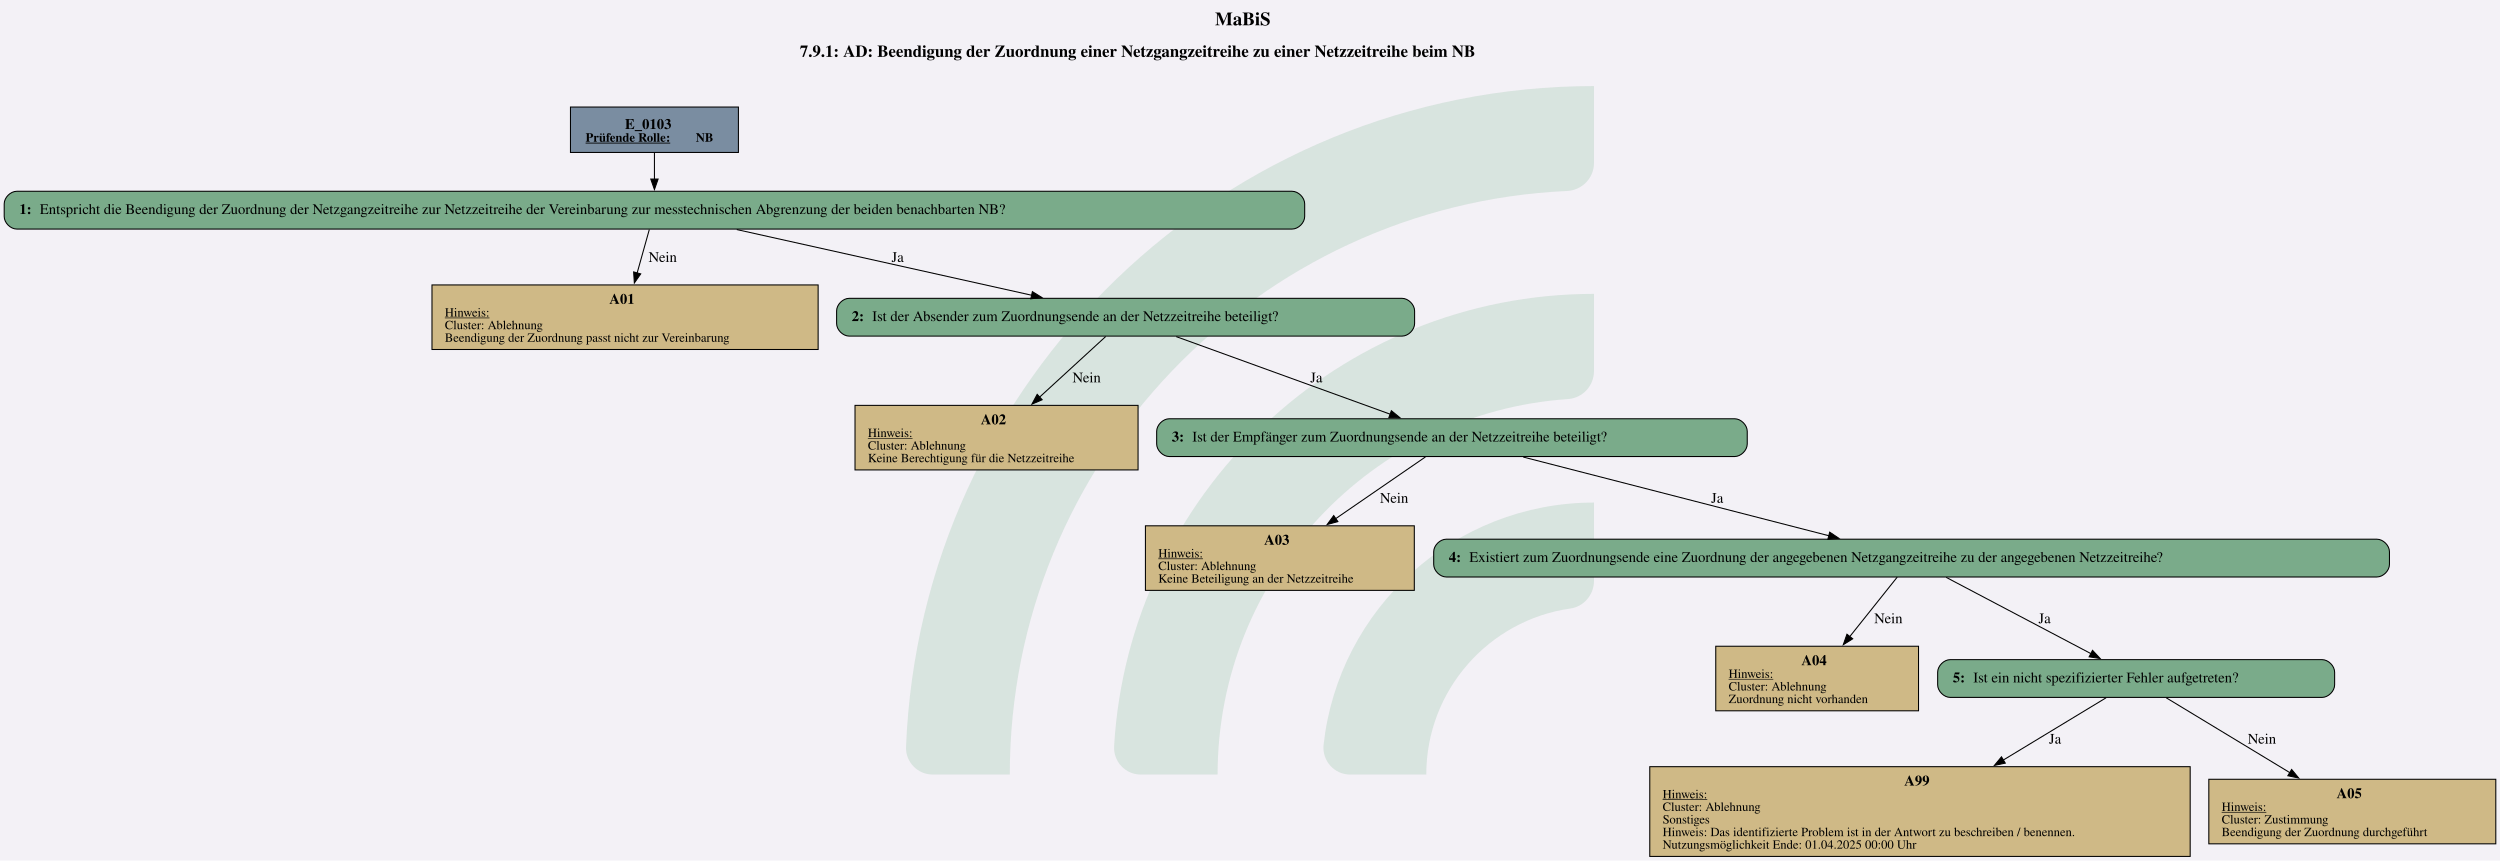
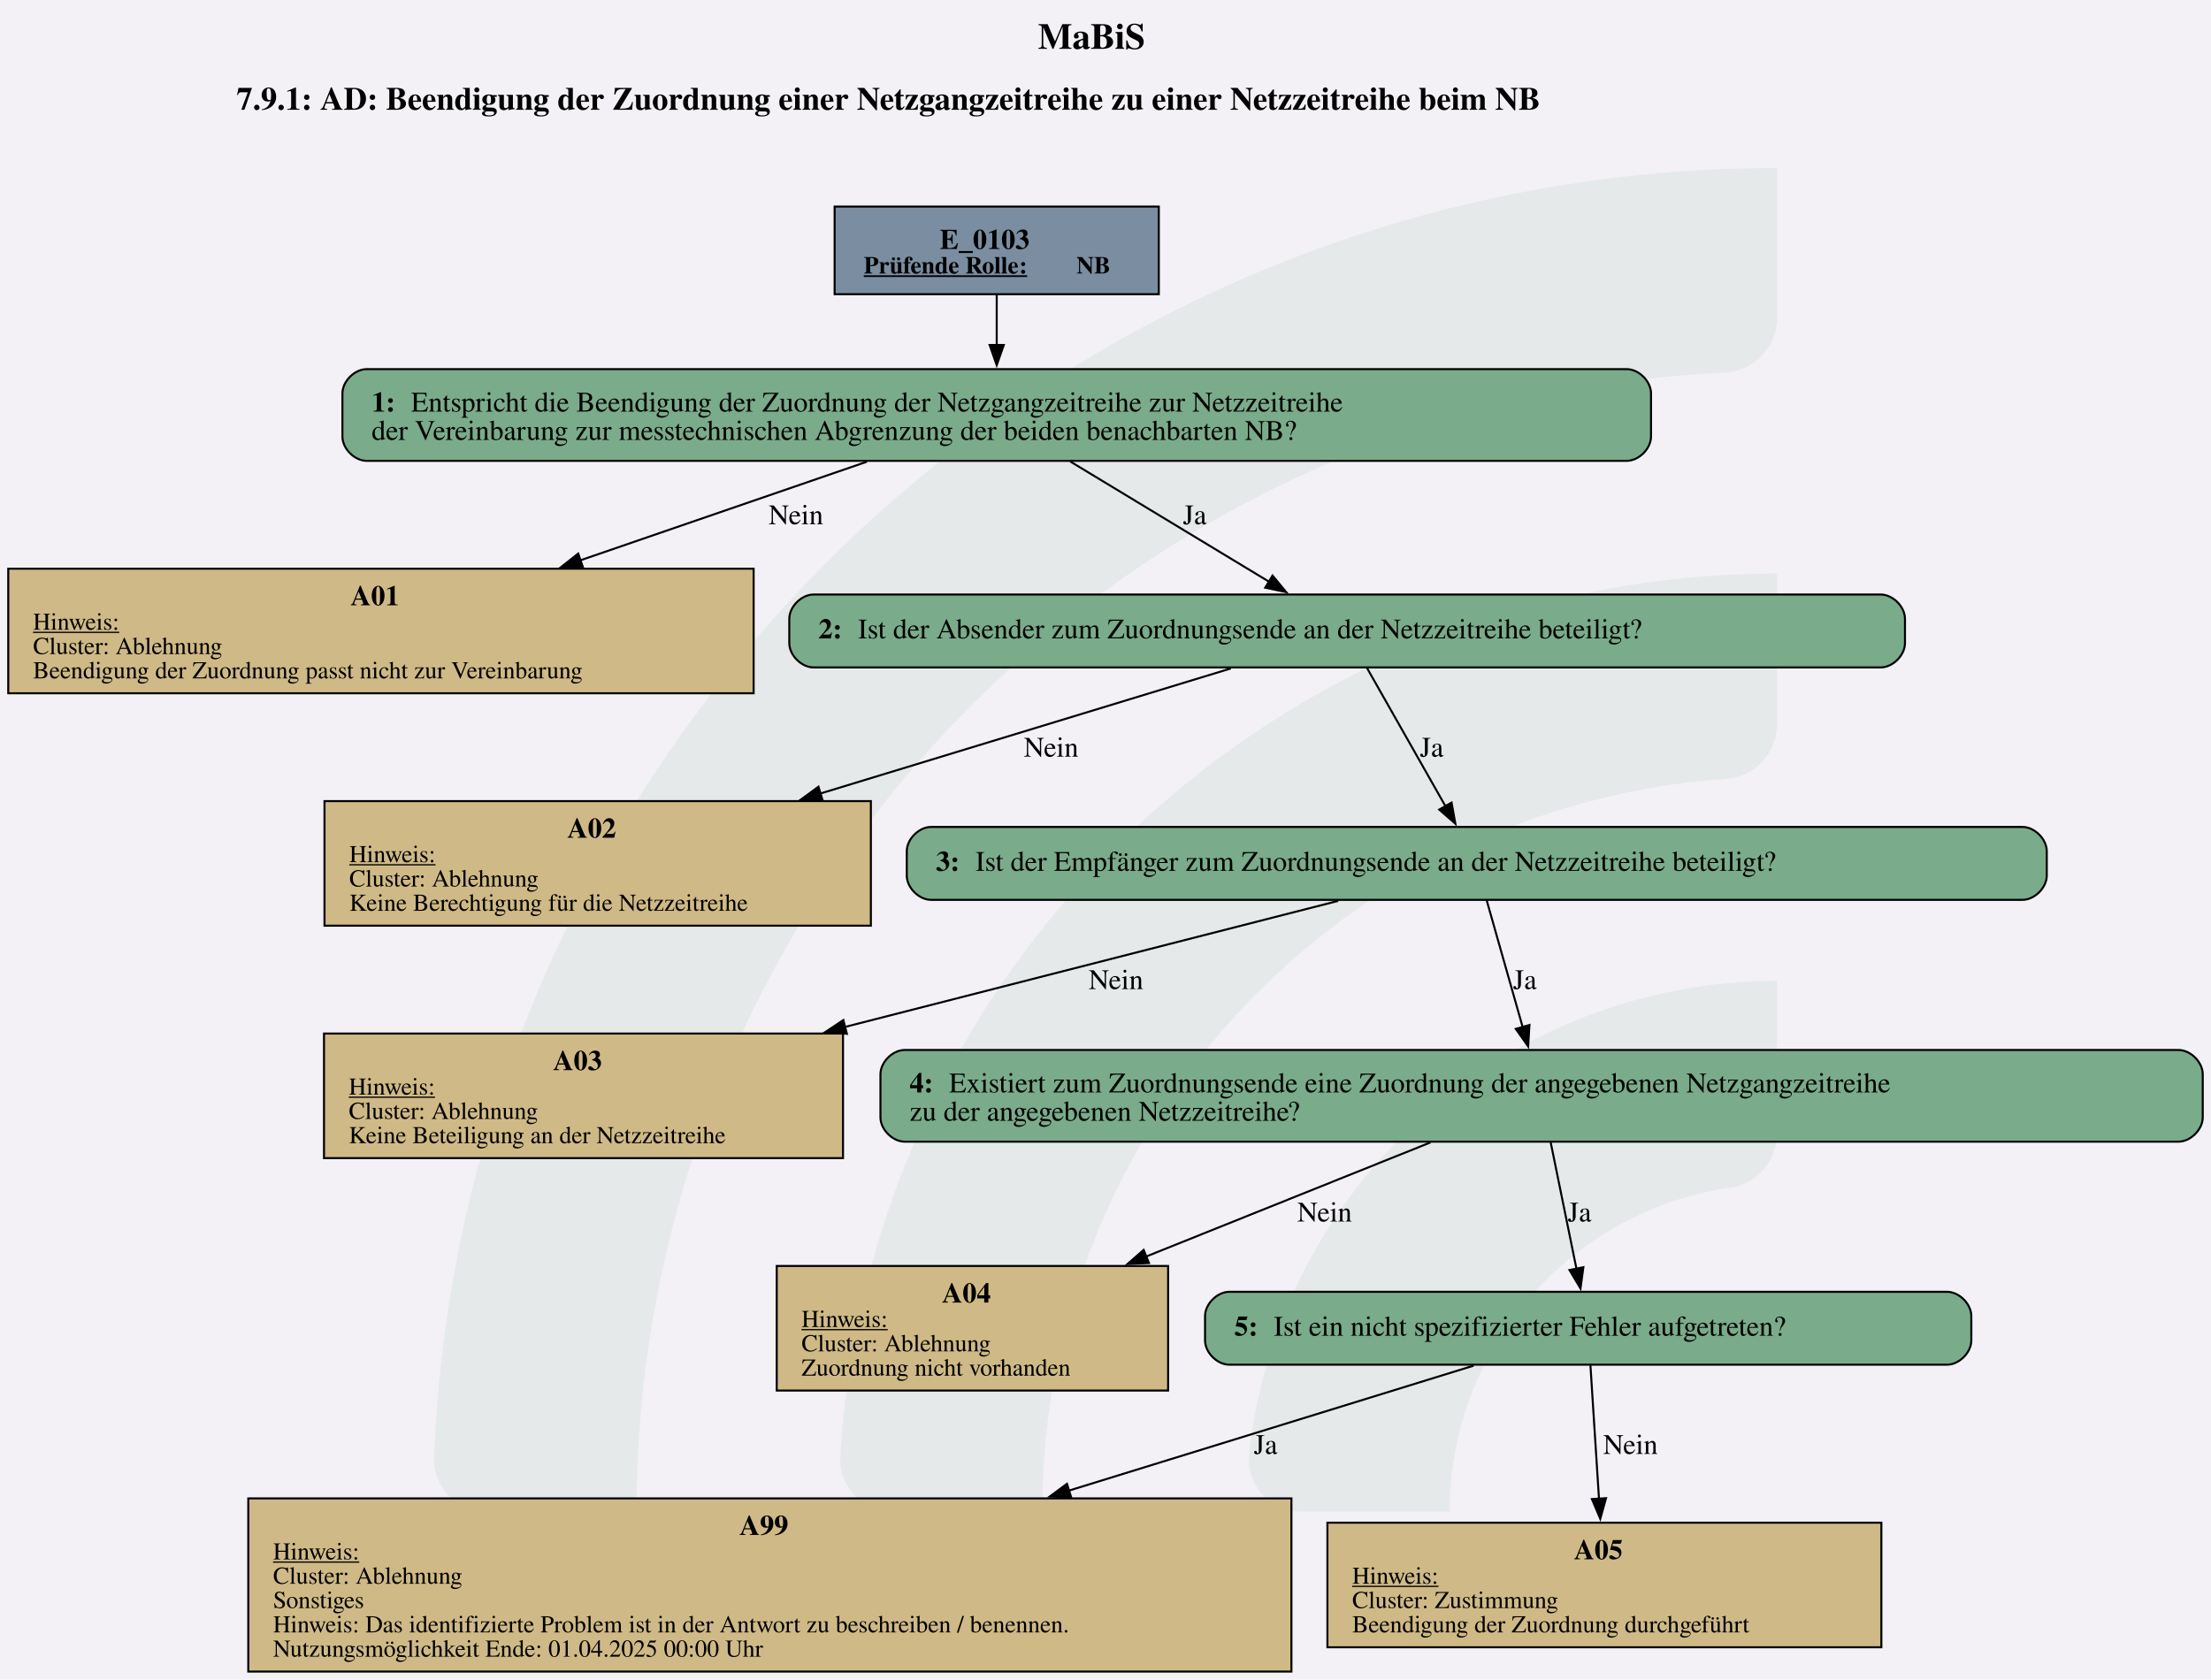
- <svg xmlns="http://www.w3.org/2000/svg" version="1.1" width="3176.0px" viewBox="0 0 3176.0 1093.333" height="1093.333px">
+ <svg xmlns="http://www.w3.org/2000/svg" version="1.1" width="1454.667px" viewBox="0 0 1454.667 1105.333" height="1105.333px">
  <g>
-     <svg version="1.1" width="3176.0px" viewBox="0 0 3176.0 1093.333" height="1093.333px">
-       <polygon fill="#f3f1f6" points="0,0 3176.0,0 3176.0,1093.333 0,1093.333" />
+     <svg version="1.1" width="1454.667px" viewBox="0 0 1454.667 1105.333" height="1105.333px">
+       <polygon fill="#f3f1f6" points="0,0 1454.667,0 1454.667,1105.333 0,1105.333" />
      <g>
-         <g transform="translate(1150.991, 109.3333) scale(1 1) translate(0, 0) scale(4.944727 4.944727) ">
+         <g transform="translate(285.528, 110.5333) scale(1 1) translate(0, 0) scale(4.998998 4.998998) ">
          <defs id="defs2">
            <clipPath clipPathUnits="userSpaceOnUse" id="clipPath23">
              <path d="M 0,568.156 H 579.236 V 0 H 0 Z" id="path21" />
            </clipPath>
          </defs>
          <g id="layer1" transform="translate(-16.54194,-55.30527)">
            <g id="g19" clip-path="url(#clipPath23)" transform="matrix(0.3527778,0,0,-0.3527778,0.01017023,243.7368)" style="opacity:0.2">
              <g id="g25" transform="translate(122.444,32.7195)">
-                 <path d="m 0,0 h -56.104 c -11,0 -19.898,9.123 -19.463,20.115 10.594,267.191 231.277,481.302 501.029,481.302 v -56.02 c 0,-10.98 -8.688,-19.892 -19.658,-20.393 C 180.29,414.697 0,228.005 0,0" style="fill:#6ead83;fill-opacity:1;fill-rule:nonzero;stroke:none" id="path27" />
+                 <path d="m 0,0 h -56.104 c -11,0 -19.898,9.123 -19.463,20.115 10.594,267.191 231.277,481.302 501.029,481.302 v -56.02 c 0,-10.98 -8.688,-19.892 -19.658,-20.393 C 180.29,414.697 0,228.005 0,0" style="fill:#6ead83;fill-opacity:0.5;fill-rule:nonzero;stroke:none" id="path27" />
              </g>
              <g id="g29" transform="translate(273.7828,32.7195)">
-                 <path d="m 0,0 h -55.926 c -11.228,0 -20.091,9.482 -19.435,20.69 10.744,183.439 163.389,329.388 349.485,329.388 v -56.263 c 0,-10.709 -8.273,-19.617 -18.957,-20.35 C 112.819,263.696 0,144.774 0,0" style="fill:#6ead83;fill-opacity:1;fill-rule:nonzero;stroke:none" id="path31" />
+                 <path d="m 0,0 h -55.926 c -11.228,0 -20.091,9.482 -19.435,20.69 10.744,183.439 163.389,329.388 349.485,329.388 v -56.263 c 0,-10.709 -8.273,-19.617 -18.957,-20.35 C 112.819,263.696 0,144.774 0,0" style="fill:#6ead83;fill-opacity:0.5;fill-rule:nonzero;stroke:none" id="path31" />
              </g>
              <g id="g33" transform="translate(425.7667,32.7195)">
-                 <path d="m 0,0 h -55.445 c -11.653,0 -20.604,10.17 -19.334,21.753 10.866,99.032 95.031,176.341 196.919,176.341 v -57.011 c 0,-10.046 -7.283,-18.755 -17.229,-20.165 C 45.688,112.522 0,61.497 0,0" style="fill:#6ead83;fill-opacity:1;fill-rule:nonzero;stroke:none" id="path35" />
+                 <path d="m 0,0 h -55.445 c -11.653,0 -20.604,10.17 -19.334,21.753 10.866,99.032 95.031,176.341 196.919,176.341 v -57.011 c 0,-10.046 -7.283,-18.755 -17.229,-20.165 C 45.688,112.522 0,61.497 0,0" style="fill:#6ead83;fill-opacity:0.5;fill-rule:nonzero;stroke:none" id="path35" />
              </g>
            </g>
          </g>
        </g>
-         <svg width="2382pt" height="820pt" viewBox="0.00 0.00 2382.39 820.13">
-           <g id="graph0" class="graph" transform="scale(1 1) rotate(0) translate(4 816.13)">
-             <text text-anchor="start" x="1153.82" y="-792.03" font-family="Times,serif" font-weight="bold" font-size="18.00">MaBiS</text>
-             <text text-anchor="start" x="758.2" y="-761.93" font-family="Times,serif" font-weight="bold" font-size="16.00">7.9.1: AD: Beendigung der Zuordnung einer Netzgangzeitreihe zu einer Netzzeitreihe beim NB</text>
+         <svg width="1091pt" height="829pt" viewBox="0.00 0.00 1091.39 829.41">
+           <g id="graph0" class="graph" transform="scale(1 1) rotate(0) translate(4 825.41)">
+             <text text-anchor="start" x="508.32" y="-801.31" font-family="Times,serif" font-weight="bold" font-size="18.00">MaBiS</text>
+             <text text-anchor="start" x="112.7" y="-771.21" font-family="Times,serif" font-weight="bold" font-size="16.00">7.9.1: AD: Beendigung der Zuordnung einer Netzgangzeitreihe zu einer Netzzeitreihe beim NB</text>
            <g id="node1" class="node">
-               <polygon fill="#7a8da1" stroke="black" points="699.68,-714.13 539.63,-714.13 539.63,-670.85 699.68,-670.85 699.68,-714.13" />
-               <text text-anchor="start" x="591.53" y="-693.19" font-family="Times,serif" font-weight="bold" font-size="14.00">E_0103</text>
-               <text text-anchor="start" x="554.03" y="-681.09" font-family="Times,serif" font-weight="bold" text-decoration="underline" font-size="12.00">Prüfende Rolle:</text>
-               <text text-anchor="start" x="659.03" y="-681.09" font-family="Times,serif" font-weight="bold" font-size="12.00"> NB</text>
+               <polygon fill="#7a8da1" stroke="black" points="568.01,-723.41 407.97,-723.41 407.97,-680.13 568.01,-680.13 568.01,-723.41" />
+               <text text-anchor="start" x="459.87" y="-702.47" font-family="Times,serif" font-weight="bold" font-size="14.00">E_0103</text>
+               <text text-anchor="start" x="422.37" y="-690.37" font-family="Times,serif" font-weight="bold" text-decoration="underline" font-size="12.00">Prüfende Rolle:</text>
+               <text text-anchor="start" x="527.37" y="-690.37" font-family="Times,serif" font-weight="bold" font-size="12.00"> NB</text>
            </g>
            <g id="node2" class="node">
-               <path fill="#7aab8a" stroke="black" d="M1227.3,-633.85C1227.3,-633.85 12,-633.85 12,-633.85 6,-633.85 0,-627.85 0,-621.85 0,-621.85 0,-609.85 0,-609.85 0,-603.85 6,-597.85 12,-597.85 12,-597.85 1227.3,-597.85 1227.3,-597.85 1233.3,-597.85 1239.3,-603.85 1239.3,-609.85 1239.3,-609.85 1239.3,-621.85 1239.3,-621.85 1239.3,-627.85 1233.3,-633.85 1227.3,-633.85" />
-               <text text-anchor="start" x="14.4" y="-612.18" font-family="Times,serif" font-weight="bold" font-size="14.00">1: </text>
-               <text text-anchor="start" x="33.9" y="-612.18" font-family="Times,serif" font-size="14.00">Entspricht die Beendigung der Zuordnung der Netzgangzeitreihe zur Netzzeitreihe der Vereinbarung zur messtechnischen Abgrenzung der beiden benachbarten NB?</text>
+               <path fill="#7aab8a" stroke="black" d="M799.01,-643.13C799.01,-643.13 176.97,-643.13 176.97,-643.13 170.97,-643.13 164.97,-637.13 164.97,-631.13 164.97,-631.13 164.97,-609.85 164.97,-609.85 164.97,-603.85 170.97,-597.85 176.97,-597.85 176.97,-597.85 799.01,-597.85 799.01,-597.85 805.01,-597.85 811.01,-603.85 811.01,-609.85 811.01,-609.85 811.01,-631.13 811.01,-631.13 811.01,-637.13 805.01,-643.13 799.01,-643.13" />
+               <text text-anchor="start" x="179.37" y="-622.19" font-family="Times,serif" font-weight="bold" font-size="14.00">1: </text>
+               <text text-anchor="start" x="198.87" y="-622.19" font-family="Times,serif" font-size="14.00">Entspricht die Beendigung der Zuordnung der Netzgangzeitreihe zur Netzzeitreihe</text>
+               <text text-anchor="start" x="179.37" y="-608.19" font-family="Times,serif" font-size="14.00">der Vereinbarung zur messtechnischen Abgrenzung der beiden benachbarten NB?</text>
            </g>
            <g id="edge1" class="edge">
-               <path fill="none" stroke="black" d="M619.65,-670.7C619.65,-662.84 619.65,-653.76 619.65,-645.32" />
-               <polygon fill="black" stroke="black" points="623.15,-645.52 619.65,-635.52 616.15,-645.52 623.15,-645.52" />
+               <path fill="none" stroke="black" d="M487.99,-679.94C487.99,-672.24 487.99,-663.32 487.99,-654.79" />
+               <polygon fill="black" stroke="black" points="491.49,-655.08 487.99,-645.08 484.49,-655.08 491.49,-655.08" />
            </g>
            <g id="node3" class="node">
-               <polygon fill="#cfb986" stroke="black" points="775.64,-544.6 407.66,-544.6 407.66,-483.08 775.64,-483.08 775.64,-544.6" />
-               <text text-anchor="start" x="576.65" y="-526.54" font-family="Times,serif" font-weight="bold" font-size="14.00">A01</text>
-               <text text-anchor="start" x="419.9" y="-514.44" font-family="Times,serif" text-decoration="underline" font-size="12.00">Hinweis:</text>
-               <text text-anchor="start" x="419.9" y="-502.44" font-family="Times,serif" font-size="12.00">Cluster: Ablehnung</text>
-               <text text-anchor="start" x="419.9" y="-490.44" font-family="Times,serif" font-size="12.00">Beendigung der Zuordnung passt nicht zur Vereinbarung</text>
+               <polygon fill="#cfb986" stroke="black" points="367.98,-544.6 0,-544.6 0,-483.08 367.98,-483.08 367.98,-544.6" />
+               <text text-anchor="start" x="168.99" y="-526.54" font-family="Times,serif" font-weight="bold" font-size="14.00">A01</text>
+               <text text-anchor="start" x="12.24" y="-514.44" font-family="Times,serif" text-decoration="underline" font-size="12.00">Hinweis:</text>
+               <text text-anchor="start" x="12.24" y="-502.44" font-family="Times,serif" font-size="12.00">Cluster: Ablehnung</text>
+               <text text-anchor="start" x="12.24" y="-490.44" font-family="Times,serif" font-size="12.00">Beendigung der Zuordnung passt nicht zur Vereinbarung</text>
            </g>
            <g id="edge2" class="edge">
-               <path fill="none" stroke="black" d="M614.77,-597.43C611.55,-585.92 607.19,-570.34 603.12,-555.81" />
-               <polygon fill="black" stroke="black" points="606.57,-555.13 600.5,-546.45 599.83,-557.02 606.57,-555.13" />
-               <text text-anchor="middle" x="627.53" y="-566.55" font-family="Times,serif" font-size="14.00">Nein</text>
+               <path fill="none" stroke="black" d="M423.89,-597.42C382.84,-583.29 328.76,-564.68 282.34,-548.7" />
+               <polygon fill="black" stroke="black" points="283.67,-545.45 273.07,-545.51 281.39,-552.07 283.67,-545.45" />
+               <text text-anchor="middle" x="388.87" y="-566.55" font-family="Times,serif" font-size="14.00">Nein</text>
            </g>
            <g id="node4" class="node">
-               <path fill="#7aab8a" stroke="black" d="M1332.05,-531.84C1332.05,-531.84 805.25,-531.84 805.25,-531.84 799.25,-531.84 793.25,-525.84 793.25,-519.84 793.25,-519.84 793.25,-507.84 793.25,-507.84 793.25,-501.84 799.25,-495.84 805.25,-495.84 805.25,-495.84 1332.05,-495.84 1332.05,-495.84 1338.05,-495.84 1344.05,-501.84 1344.05,-507.84 1344.05,-507.84 1344.05,-519.84 1344.05,-519.84 1344.05,-525.84 1338.05,-531.84 1332.05,-531.84" />
-               <text text-anchor="start" x="807.65" y="-510.17" font-family="Times,serif" font-weight="bold" font-size="14.00">2: </text>
-               <text text-anchor="start" x="827.15" y="-510.17" font-family="Times,serif" font-size="14.00">Ist der Absender zum Zuordnungsende an der Netzzeitreihe beteiligt?</text>
+               <path fill="#7aab8a" stroke="black" d="M924.39,-531.84C924.39,-531.84 397.59,-531.84 397.59,-531.84 391.59,-531.84 385.59,-525.84 385.59,-519.84 385.59,-519.84 385.59,-507.84 385.59,-507.84 385.59,-501.84 391.59,-495.84 397.59,-495.84 397.59,-495.84 924.39,-495.84 924.39,-495.84 930.39,-495.84 936.39,-501.84 936.39,-507.84 936.39,-507.84 936.39,-519.84 936.39,-519.84 936.39,-525.84 930.39,-531.84 924.39,-531.84" />
+               <text text-anchor="start" x="399.99" y="-510.17" font-family="Times,serif" font-weight="bold" font-size="14.00">2: </text>
+               <text text-anchor="start" x="419.49" y="-510.17" font-family="Times,serif" font-size="14.00">Ist der Absender zum Zuordnungsende an der Netzzeitreihe beteiligt?</text>
            </g>
            <g id="edge3" class="edge">
-               <path fill="none" stroke="black" d="M698.12,-597.37C776.59,-579.89 897.1,-553.05 979.23,-534.76" />
-               <polygon fill="black" stroke="black" points="979.82,-538.21 988.82,-532.62 978.3,-531.38 979.82,-538.21" />
-               <text text-anchor="middle" x="851.4" y="-566.55" font-family="Times,serif" font-size="14.00">Ja</text>
+               <path fill="none" stroke="black" d="M524.26,-597.55C553.1,-580.11 593.34,-555.76 622.7,-538" />
+               <polygon fill="black" stroke="black" points="624.17,-541.21 630.91,-533.03 620.54,-535.22 624.17,-541.21" />
+               <text text-anchor="middle" x="585.74" y="-566.55" font-family="Times,serif" font-size="14.00">Ja</text>
            </g>
            <g id="node5" class="node">
-               <polygon fill="#cfb986" stroke="black" points="1080.52,-429.83 810.79,-429.83 810.79,-368.31 1080.52,-368.31 1080.52,-429.83" />
-               <text text-anchor="start" x="930.65" y="-411.77" font-family="Times,serif" font-weight="bold" font-size="14.00">A02</text>
-               <text text-anchor="start" x="823.03" y="-399.67" font-family="Times,serif" text-decoration="underline" font-size="12.00">Hinweis:</text>
-               <text text-anchor="start" x="823.03" y="-387.67" font-family="Times,serif" font-size="12.00">Cluster: Ablehnung</text>
-               <text text-anchor="start" x="823.03" y="-375.67" font-family="Times,serif" font-size="12.00">Keine Berechtigung für die Netzzeitreihe</text>
+               <polygon fill="#cfb986" stroke="black" points="425.86,-429.83 156.12,-429.83 156.12,-368.31 425.86,-368.31 425.86,-429.83" />
+               <text text-anchor="start" x="275.99" y="-411.77" font-family="Times,serif" font-weight="bold" font-size="14.00">A02</text>
+               <text text-anchor="start" x="168.37" y="-399.67" font-family="Times,serif" text-decoration="underline" font-size="12.00">Hinweis:</text>
+               <text text-anchor="start" x="168.37" y="-387.67" font-family="Times,serif" font-size="12.00">Cluster: Ablehnung</text>
+               <text text-anchor="start" x="168.37" y="-375.67" font-family="Times,serif" font-size="12.00">Keine Berechtigung für die Netzzeitreihe</text>
            </g>
            <g id="edge4" class="edge">
-               <path fill="none" stroke="black" d="M1049.7,-495.47C1032.92,-480.09 1007.86,-457.11 986.54,-437.56" />
-               <polygon fill="black" stroke="black" points="989.12,-435.18 979.39,-431 984.39,-440.34 989.12,-435.18" />
-               <text text-anchor="middle" x="1031.53" y="-451.78" font-family="Times,serif" font-size="14.00">Nein</text>
+               <path fill="none" stroke="black" d="M603.58,-495.34C549.65,-478.91 467.51,-453.87 400.96,-433.59" />
+               <polygon fill="black" stroke="black" points="402.03,-430.25 391.45,-430.69 399.99,-436.95 402.03,-430.25" />
+               <text text-anchor="middle" x="514.87" y="-451.78" font-family="Times,serif" font-size="14.00">Nein</text>
            </g>
            <g id="node6" class="node">
-               <path fill="#7aab8a" stroke="black" d="M1649.05,-417.07C1649.05,-417.07 1110.25,-417.07 1110.25,-417.07 1104.25,-417.07 1098.25,-411.07 1098.25,-405.07 1098.25,-405.07 1098.25,-393.07 1098.25,-393.07 1098.25,-387.07 1104.25,-381.07 1110.25,-381.07 1110.25,-381.07 1649.05,-381.07 1649.05,-381.07 1655.05,-381.07 1661.05,-387.07 1661.05,-393.07 1661.05,-393.07 1661.05,-405.07 1661.05,-405.07 1661.05,-411.07 1655.05,-417.07 1649.05,-417.07" />
-               <text text-anchor="start" x="1112.65" y="-395.39" font-family="Times,serif" font-weight="bold" font-size="14.00">3: </text>
-               <text text-anchor="start" x="1132.15" y="-395.39" font-family="Times,serif" font-size="14.00">Ist der Empfänger zum Zuordnungsende an der Netzzeitreihe beteiligt?</text>
+               <path fill="#7aab8a" stroke="black" d="M994.39,-417.07C994.39,-417.07 455.59,-417.07 455.59,-417.07 449.59,-417.07 443.59,-411.07 443.59,-405.07 443.59,-405.07 443.59,-393.07 443.59,-393.07 443.59,-387.07 449.59,-381.07 455.59,-381.07 455.59,-381.07 994.39,-381.07 994.39,-381.07 1000.39,-381.07 1006.39,-387.07 1006.39,-393.07 1006.39,-393.07 1006.39,-405.07 1006.39,-405.07 1006.39,-411.07 1000.39,-417.07 994.39,-417.07" />
+               <text text-anchor="start" x="457.99" y="-395.39" font-family="Times,serif" font-weight="bold" font-size="14.00">3: </text>
+               <text text-anchor="start" x="477.49" y="-395.39" font-family="Times,serif" font-size="14.00">Ist der Empfänger zum Zuordnungsende an der Netzzeitreihe beteiligt?</text>
            </g>
            <g id="edge5" class="edge">
-               <path fill="none" stroke="black" d="M1116.9,-495.34C1171.91,-475.4 1261.84,-442.79 1320.89,-421.38" />
-               <polygon fill="black" stroke="black" points="1321.91,-424.73 1330.12,-418.03 1319.52,-418.15 1321.91,-424.73" />
-               <text text-anchor="middle" x="1250.4" y="-451.78" font-family="Times,serif" font-size="14.00">Ja</text>
+               <path fill="none" stroke="black" d="M670.71,-495.71C681.05,-477.5 697.54,-448.43 709.64,-427.12" />
+               <polygon fill="black" stroke="black" points="712.54,-429.1 714.43,-418.67 706.45,-425.64 712.54,-429.1" />
+               <text text-anchor="middle" x="702.74" y="-451.78" font-family="Times,serif" font-size="14.00">Ja</text>
            </g>
            <g id="node7" class="node">
-               <polygon fill="#cfb986" stroke="black" points="1343.77,-315.06 1087.54,-315.06 1087.54,-253.54 1343.77,-253.54 1343.77,-315.06" />
-               <text text-anchor="start" x="1200.65" y="-297" font-family="Times,serif" font-weight="bold" font-size="14.00">A03</text>
-               <text text-anchor="start" x="1099.78" y="-284.9" font-family="Times,serif" text-decoration="underline" font-size="12.00">Hinweis:</text>
-               <text text-anchor="start" x="1099.78" y="-272.9" font-family="Times,serif" font-size="12.00">Cluster: Ablehnung</text>
-               <text text-anchor="start" x="1099.78" y="-260.9" font-family="Times,serif" font-size="12.00">Keine Beteiligung an der Netzzeitreihe</text>
+               <polygon fill="#cfb986" stroke="black" points="412.11,-315.06 155.88,-315.06 155.88,-253.54 412.11,-253.54 412.11,-315.06" />
+               <text text-anchor="start" x="268.99" y="-297" font-family="Times,serif" font-weight="bold" font-size="14.00">A03</text>
+               <text text-anchor="start" x="168.12" y="-284.9" font-family="Times,serif" text-decoration="underline" font-size="12.00">Hinweis:</text>
+               <text text-anchor="start" x="168.12" y="-272.9" font-family="Times,serif" font-size="12.00">Cluster: Ablehnung</text>
+               <text text-anchor="start" x="168.12" y="-260.9" font-family="Times,serif" font-size="12.00">Keine Beteiligung an der Netzzeitreihe</text>
            </g>
            <g id="edge6" class="edge">
-               <path fill="none" stroke="black" d="M1354.38,-380.7C1331.6,-365.03 1297.36,-341.49 1268.6,-321.71" />
-               <polygon fill="black" stroke="black" points="1270.94,-319.07 1260.72,-316.29 1266.97,-324.84 1270.94,-319.07" />
-               <text text-anchor="middle" x="1324.53" y="-337.01" font-family="Times,serif" font-size="14.00">Nein</text>
+               <path fill="none" stroke="black" d="M656.57,-380.57C591.75,-364 492.76,-338.69 413.1,-318.32" />
+               <polygon fill="black" stroke="black" points="414.02,-314.94 403.46,-315.85 412.28,-321.72 414.02,-314.94" />
+               <text text-anchor="middle" x="546.87" y="-337.01" font-family="Times,serif" font-size="14.00">Nein</text>
            </g>
            <g id="node8" class="node">
-               <path fill="#7aab8a" stroke="black" d="M2261.05,-302.3C2261.05,-302.3 1374.25,-302.3 1374.25,-302.3 1368.25,-302.3 1362.25,-296.3 1362.25,-290.3 1362.25,-290.3 1362.25,-278.3 1362.25,-278.3 1362.25,-272.3 1368.25,-266.3 1374.25,-266.3 1374.25,-266.3 2261.05,-266.3 2261.05,-266.3 2267.05,-266.3 2273.05,-272.3 2273.05,-278.3 2273.05,-278.3 2273.05,-290.3 2273.05,-290.3 2273.05,-296.3 2267.05,-302.3 2261.05,-302.3" />
-               <text text-anchor="start" x="1376.65" y="-280.62" font-family="Times,serif" font-weight="bold" font-size="14.00">4: </text>
-               <text text-anchor="start" x="1396.15" y="-280.62" font-family="Times,serif" font-size="14.00">Existiert zum Zuordnungsende eine Zuordnung der angegebenen Netzgangzeitreihe zu der angegebenen Netzzeitreihe?</text>
+               <path fill="#7aab8a" stroke="black" d="M1071.39,-306.94C1071.39,-306.94 442.59,-306.94 442.59,-306.94 436.59,-306.94 430.59,-300.94 430.59,-294.94 430.59,-294.94 430.59,-273.66 430.59,-273.66 430.59,-267.66 436.59,-261.66 442.59,-261.66 442.59,-261.66 1071.39,-261.66 1071.39,-261.66 1077.39,-261.66 1083.39,-267.66 1083.39,-273.66 1083.39,-273.66 1083.39,-294.94 1083.39,-294.94 1083.39,-300.94 1077.39,-306.94 1071.39,-306.94" />
+               <text text-anchor="start" x="444.99" y="-286" font-family="Times,serif" font-weight="bold" font-size="14.00">4: </text>
+               <text text-anchor="start" x="464.49" y="-286" font-family="Times,serif" font-size="14.00">Existiert zum Zuordnungsende eine Zuordnung der angegebenen Netzgangzeitreihe</text>
+               <text text-anchor="start" x="444.99" y="-272" font-family="Times,serif" font-size="14.00">zu der angegebenen Netzzeitreihe?</text>
            </g>
            <g id="edge7" class="edge">
-               <path fill="none" stroke="black" d="M1447.61,-380.57C1526.37,-360.3 1655.95,-326.93 1739,-305.55" />
-               <polygon fill="black" stroke="black" points="1739.62,-309.01 1748.43,-303.12 1737.87,-302.23 1739.62,-309.01" />
-               <text text-anchor="middle" x="1632.4" y="-337.01" font-family="Times,serif" font-size="14.00">Ja</text>
+               <path fill="none" stroke="black" d="M729.85,-380.94C734.57,-364.31 741.86,-338.62 747.7,-318.05" />
+               <polygon fill="black" stroke="black" points="750.99,-319.28 750.35,-308.7 744.25,-317.36 750.99,-319.28" />
+               <text text-anchor="middle" x="748.74" y="-337.01" font-family="Times,serif" font-size="14.00">Ja</text>
            </g>
            <g id="node9" class="node">
-               <polygon fill="#cfb986" stroke="black" points="1824.27,-200.29 1631.04,-200.29 1631.04,-138.77 1824.27,-138.77 1824.27,-200.29" />
-               <text text-anchor="start" x="1712.65" y="-182.23" font-family="Times,serif" font-weight="bold" font-size="14.00">A04</text>
-               <text text-anchor="start" x="1643.28" y="-170.13" font-family="Times,serif" text-decoration="underline" font-size="12.00">Hinweis:</text>
-               <text text-anchor="start" x="1643.28" y="-158.13" font-family="Times,serif" font-size="12.00">Cluster: Ablehnung</text>
-               <text text-anchor="start" x="1643.28" y="-146.13" font-family="Times,serif" font-size="12.00">Zuordnung nicht vorhanden</text>
+               <polygon fill="#cfb986" stroke="black" points="572.61,-200.29 379.38,-200.29 379.38,-138.77 572.61,-138.77 572.61,-200.29" />
+               <text text-anchor="start" x="460.99" y="-182.23" font-family="Times,serif" font-weight="bold" font-size="14.00">A04</text>
+               <text text-anchor="start" x="391.62" y="-170.13" font-family="Times,serif" text-decoration="underline" font-size="12.00">Hinweis:</text>
+               <text text-anchor="start" x="391.62" y="-158.13" font-family="Times,serif" font-size="12.00">Cluster: Ablehnung</text>
+               <text text-anchor="start" x="391.62" y="-146.13" font-family="Times,serif" font-size="12.00">Zuordnung nicht vorhanden</text>
            </g>
            <g id="edge8" class="edge">
-               <path fill="none" stroke="black" d="M1803.98,-266.17C1792.01,-251.17 1774.17,-228.81 1758.74,-209.49" />
-               <polygon fill="black" stroke="black" points="1761.54,-207.39 1752.57,-201.76 1756.07,-211.75 1761.54,-207.39" />
-               <text text-anchor="middle" x="1795.53" y="-222.24" font-family="Times,serif" font-size="14.00">Nein</text>
+               <path fill="none" stroke="black" d="M702.14,-261.29C662.21,-245.26 607.35,-223.25 561.66,-204.91" />
+               <polygon fill="black" stroke="black" points="563.15,-201.74 552.57,-201.26 560.54,-208.23 563.15,-201.74" />
+               <text text-anchor="middle" x="649.87" y="-222.24" font-family="Times,serif" font-size="14.00">Nein</text>
            </g>
            <g id="node10" class="node">
-               <path fill="#7aab8a" stroke="black" d="M2208.8,-187.53C2208.8,-187.53 1854.5,-187.53 1854.5,-187.53 1848.5,-187.53 1842.5,-181.53 1842.5,-175.53 1842.5,-175.53 1842.5,-163.53 1842.5,-163.53 1842.5,-157.53 1848.5,-151.53 1854.5,-151.53 1854.5,-151.53 2208.8,-151.53 2208.8,-151.53 2214.8,-151.53 2220.8,-157.53 2220.8,-163.53 2220.8,-163.53 2220.8,-175.53 2220.8,-175.53 2220.8,-181.53 2214.8,-187.53 2208.8,-187.53" />
-               <text text-anchor="start" x="1856.9" y="-165.85" font-family="Times,serif" font-weight="bold" font-size="14.00">5: </text>
-               <text text-anchor="start" x="1876.4" y="-165.85" font-family="Times,serif" font-size="14.00">Ist ein nicht spezifizierter Fehler aufgetreten?</text>
+               <path fill="#7aab8a" stroke="black" d="M957.14,-187.53C957.14,-187.53 602.84,-187.53 602.84,-187.53 596.84,-187.53 590.84,-181.53 590.84,-175.53 590.84,-175.53 590.84,-163.53 590.84,-163.53 590.84,-157.53 596.84,-151.53 602.84,-151.53 602.84,-151.53 957.14,-151.53 957.14,-151.53 963.14,-151.53 969.14,-157.53 969.14,-163.53 969.14,-163.53 969.14,-175.53 969.14,-175.53 969.14,-181.53 963.14,-187.53 957.14,-187.53" />
+               <text text-anchor="start" x="605.24" y="-165.85" font-family="Times,serif" font-weight="bold" font-size="14.00">5: </text>
+               <text text-anchor="start" x="624.74" y="-165.85" font-family="Times,serif" font-size="14.00">Ist ein nicht spezifizierter Fehler aufgetreten?</text>
            </g>
            <g id="edge9" class="edge">
-               <path fill="none" stroke="black" d="M1850.62,-265.93C1887.61,-246.43 1947.76,-214.73 1988.48,-193.28" />
-               <polygon fill="black" stroke="black" points="1990.09,-196.39 1997.31,-188.63 1986.83,-190.19 1990.09,-196.39" />
-               <text text-anchor="middle" x="1944.4" y="-222.24" font-family="Times,serif" font-size="14.00">Ja</text>
+               <path fill="none" stroke="black" d="M761.48,-261.29C765.12,-243.45 770.27,-218.2 774.21,-198.86" />
+               <polygon fill="black" stroke="black" points="777.62,-199.68 776.19,-189.18 770.76,-198.28 777.62,-199.68" />
+               <text text-anchor="middle" x="775.74" y="-222.24" font-family="Times,serif" font-size="14.00">Ja</text>
            </g>
            <g id="node11" class="node">
-               <polygon fill="#cfb986" stroke="black" points="2083.14,-85.52 1568.16,-85.52 1568.16,0 2083.14,0 2083.14,-85.52" />
-               <text text-anchor="start" x="1810.65" y="-67.46" font-family="Times,serif" font-weight="bold" font-size="14.00">A99</text>
-               <text text-anchor="start" x="1580.4" y="-55.36" font-family="Times,serif" text-decoration="underline" font-size="12.00">Hinweis:</text>
-               <text text-anchor="start" x="1580.4" y="-43.36" font-family="Times,serif" font-size="12.00">Cluster: Ablehnung</text>
-               <text text-anchor="start" x="1580.4" y="-31.36" font-family="Times,serif" font-size="12.00">Sonstiges</text>
-               <text text-anchor="start" x="1580.4" y="-19.36" font-family="Times,serif" font-size="12.00">Hinweis: Das identifizierte Problem ist in der Antwort zu beschreiben / benennen.</text>
-               <text text-anchor="start" x="1580.4" y="-7.36" font-family="Times,serif" font-size="12.00">Nutzungsmöglichkeit Ende: 01.04.2025 00:00 Uhr</text>
+               <polygon fill="#cfb986" stroke="black" points="633.48,-85.52 118.5,-85.52 118.5,0 633.48,0 633.48,-85.52" />
+               <text text-anchor="start" x="360.99" y="-67.46" font-family="Times,serif" font-weight="bold" font-size="14.00">A99</text>
+               <text text-anchor="start" x="130.74" y="-55.36" font-family="Times,serif" text-decoration="underline" font-size="12.00">Hinweis:</text>
+               <text text-anchor="start" x="130.74" y="-43.36" font-family="Times,serif" font-size="12.00">Cluster: Ablehnung</text>
+               <text text-anchor="start" x="130.74" y="-31.36" font-family="Times,serif" font-size="12.00">Sonstiges</text>
+               <text text-anchor="start" x="130.74" y="-19.36" font-family="Times,serif" font-size="12.00">Hinweis: Das identifizierte Problem ist in der Antwort zu beschreiben / benennen.</text>
+               <text text-anchor="start" x="130.74" y="-7.36" font-family="Times,serif" font-size="12.00">Nutzungsmöglichkeit Ende: 01.04.2025 00:00 Uhr</text>
            </g>
            <g id="edge10" class="edge">
-               <path fill="none" stroke="black" d="M2003.01,-151.18C1977.64,-135.82 1939.4,-112.65 1904.91,-91.76" />
-               <polygon fill="black" stroke="black" points="1906.95,-88.91 1896.59,-86.73 1903.33,-94.9 1906.95,-88.91" />
-               <text text-anchor="middle" x="1954.4" y="-107.47" font-family="Times,serif" font-size="14.00">Ja</text>
+               <path fill="none" stroke="black" d="M723.39,-151.05C671.65,-135.07 592.83,-110.73 523.34,-89.27" />
+               <polygon fill="black" stroke="black" points="524.75,-86.04 514.16,-86.43 522.68,-92.73 524.75,-86.04" />
+               <text text-anchor="middle" x="620.74" y="-107.47" font-family="Times,serif" font-size="14.00">Ja</text>
            </g>
            <g id="node12" class="node">
-               <polygon fill="#cfb986" stroke="black" points="2374.39,-73.52 2100.91,-73.52 2100.91,-12 2374.39,-12 2374.39,-73.52" />
-               <text text-anchor="start" x="2222.65" y="-55.46" font-family="Times,serif" font-weight="bold" font-size="14.00">A05</text>
-               <text text-anchor="start" x="2113.15" y="-43.36" font-family="Times,serif" text-decoration="underline" font-size="12.00">Hinweis:</text>
-               <text text-anchor="start" x="2113.15" y="-31.36" font-family="Times,serif" font-size="12.00">Cluster: Zustimmung</text>
-               <text text-anchor="start" x="2113.15" y="-19.36" font-family="Times,serif" font-size="12.00">Beendigung der Zuordnung durchgeführt</text>
+               <polygon fill="#cfb986" stroke="black" points="924.73,-73.52 651.25,-73.52 651.25,-12 924.73,-12 924.73,-73.52" />
+               <text text-anchor="start" x="772.99" y="-55.46" font-family="Times,serif" font-weight="bold" font-size="14.00">A05</text>
+               <text text-anchor="start" x="663.49" y="-43.36" font-family="Times,serif" text-decoration="underline" font-size="12.00">Hinweis:</text>
+               <text text-anchor="start" x="663.49" y="-31.36" font-family="Times,serif" font-size="12.00">Cluster: Zustimmung</text>
+               <text text-anchor="start" x="663.49" y="-19.36" font-family="Times,serif" font-size="12.00">Beendigung der Zuordnung durchgeführt</text>
            </g>
            <g id="edge11" class="edge">
-               <path fill="none" stroke="black" d="M2060.29,-151.18C2090.66,-132.79 2139.5,-103.2 2178.25,-79.74" />
-               <polygon fill="black" stroke="black" points="2179.83,-82.87 2186.57,-74.7 2176.2,-76.88 2179.83,-82.87" />
-               <text text-anchor="middle" x="2151.53" y="-107.47" font-family="Times,serif" font-size="14.00">Nein</text>
+               <path fill="none" stroke="black" d="M781.1,-151.18C782.19,-134.19 783.89,-107.65 785.33,-85.21" />
+               <polygon fill="black" stroke="black" points="788.81,-85.63 785.96,-75.42 781.83,-85.18 788.81,-85.63" />
+               <text text-anchor="middle" x="800.87" y="-107.47" font-family="Times,serif" font-size="14.00">Nein</text>
            </g>
          </g>
        </svg>
      </g>
    </svg>
  </g>
</svg>
